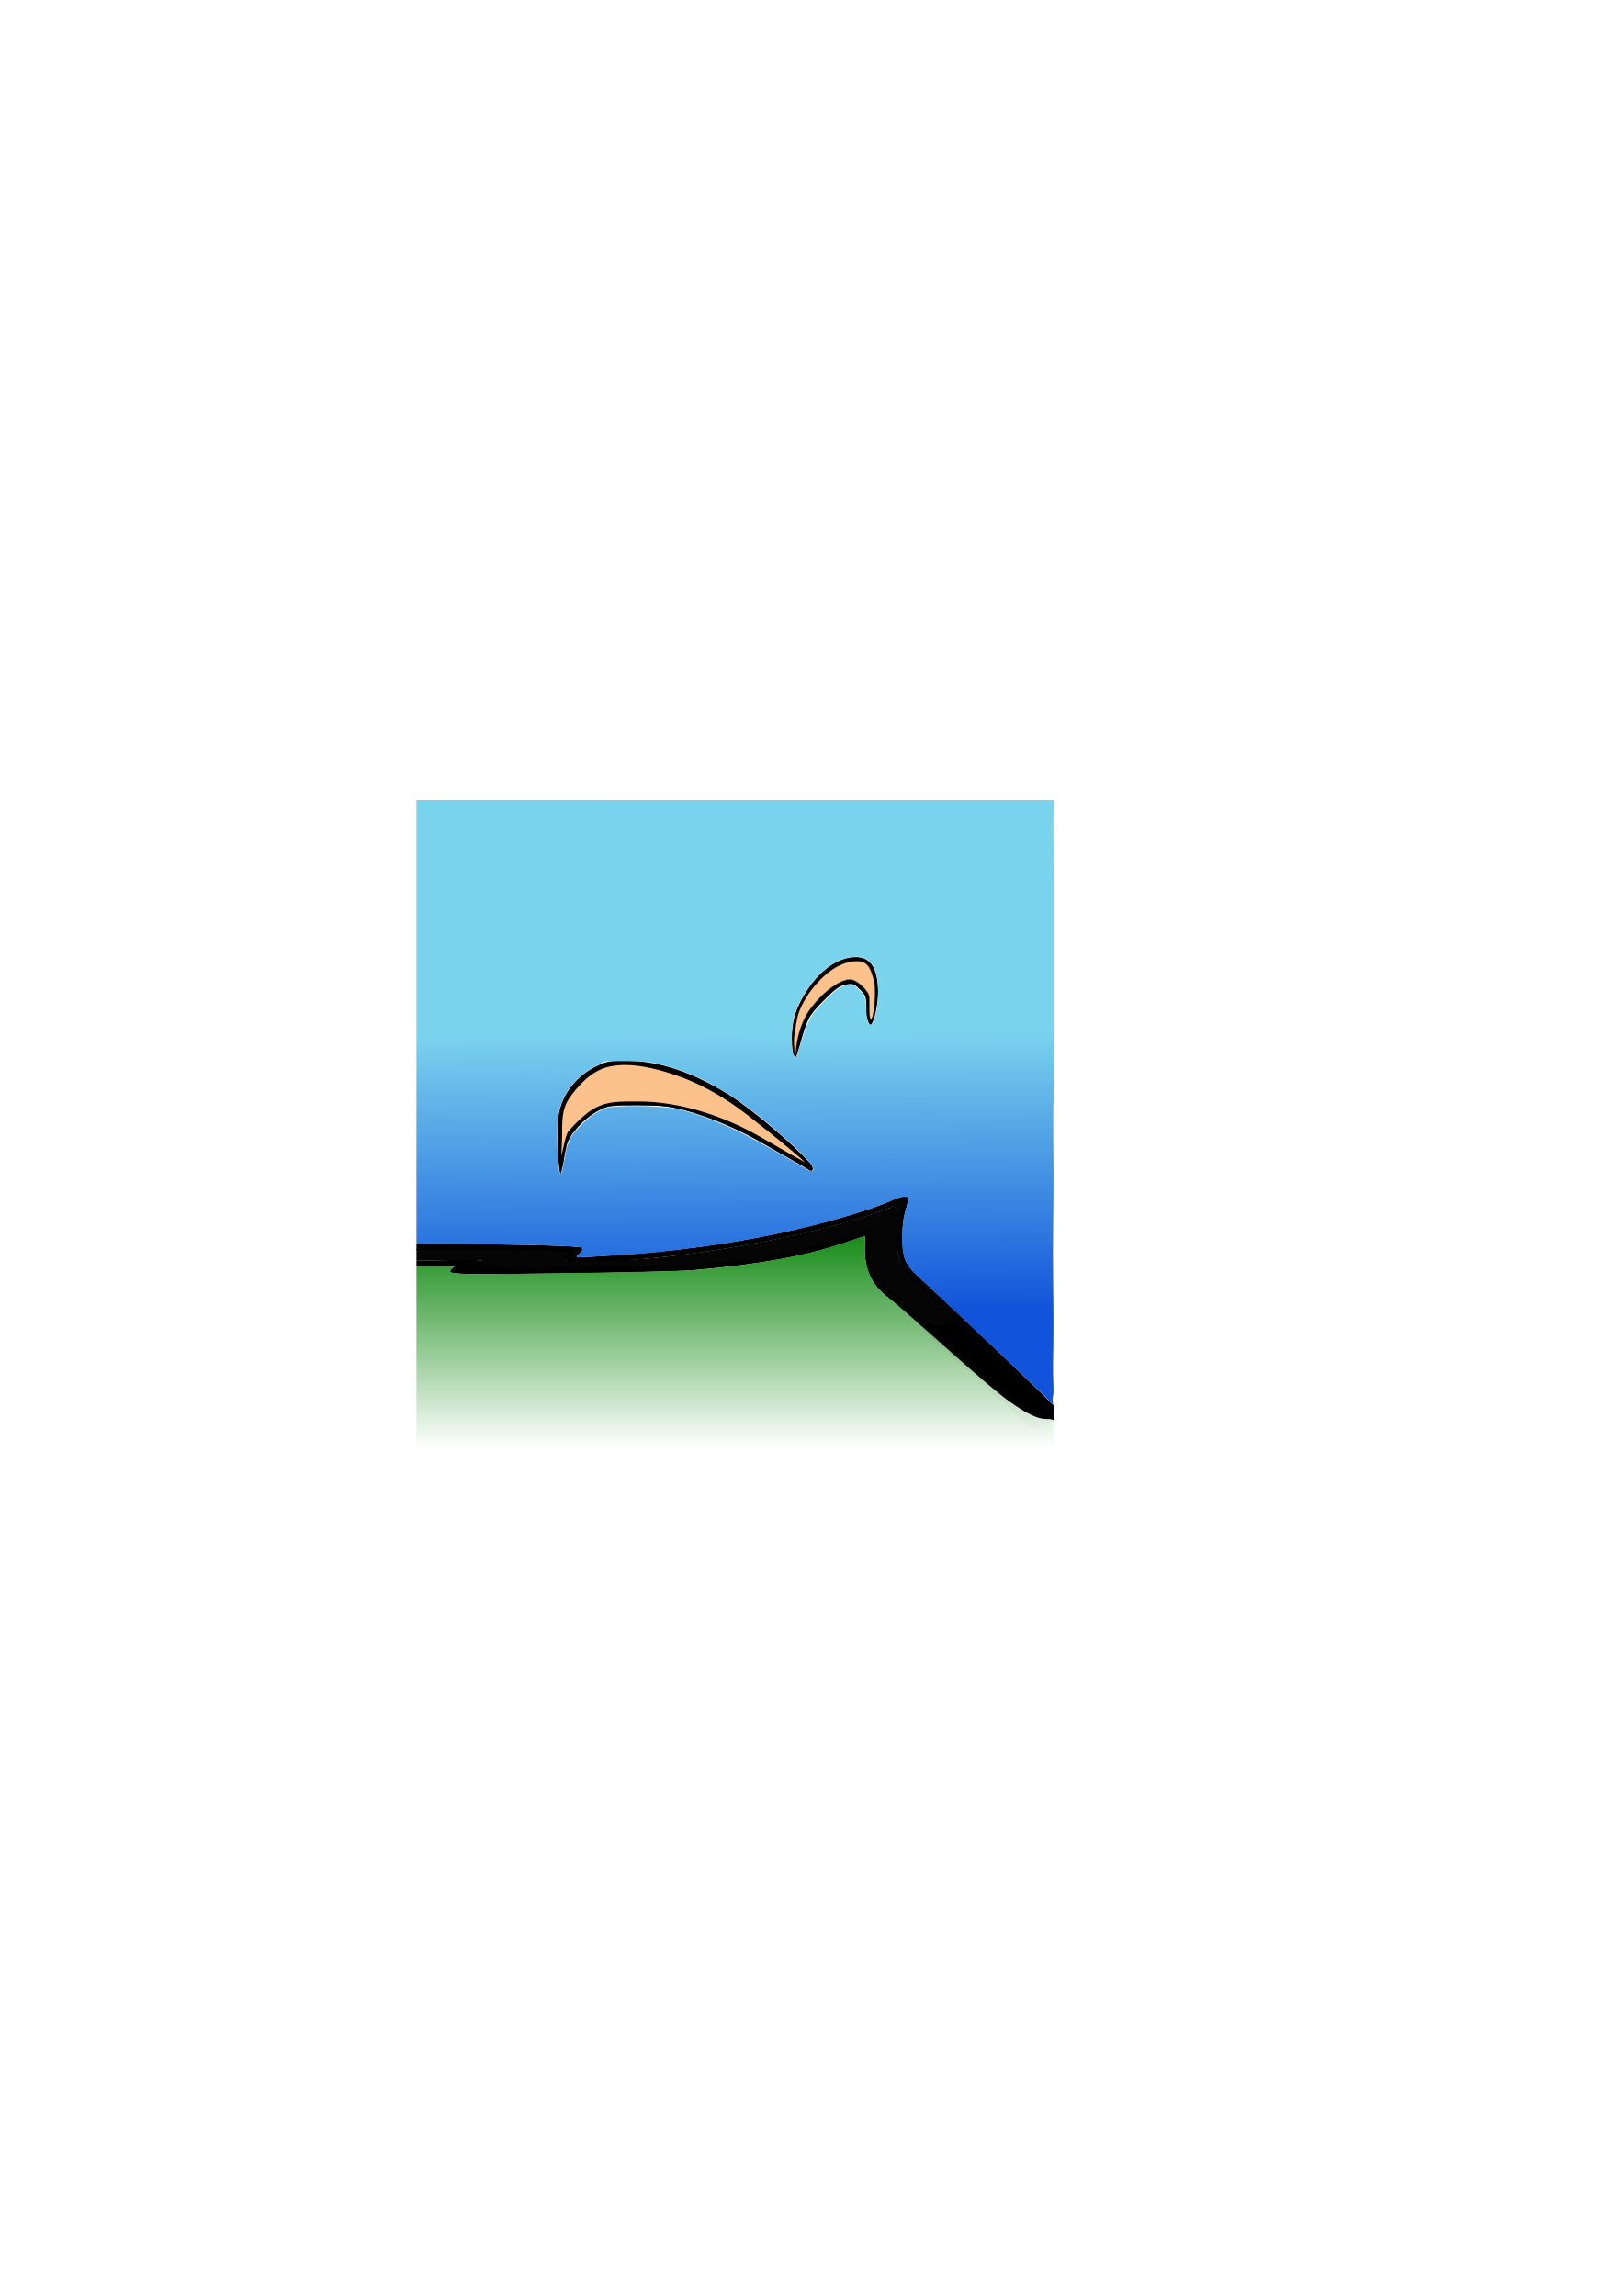
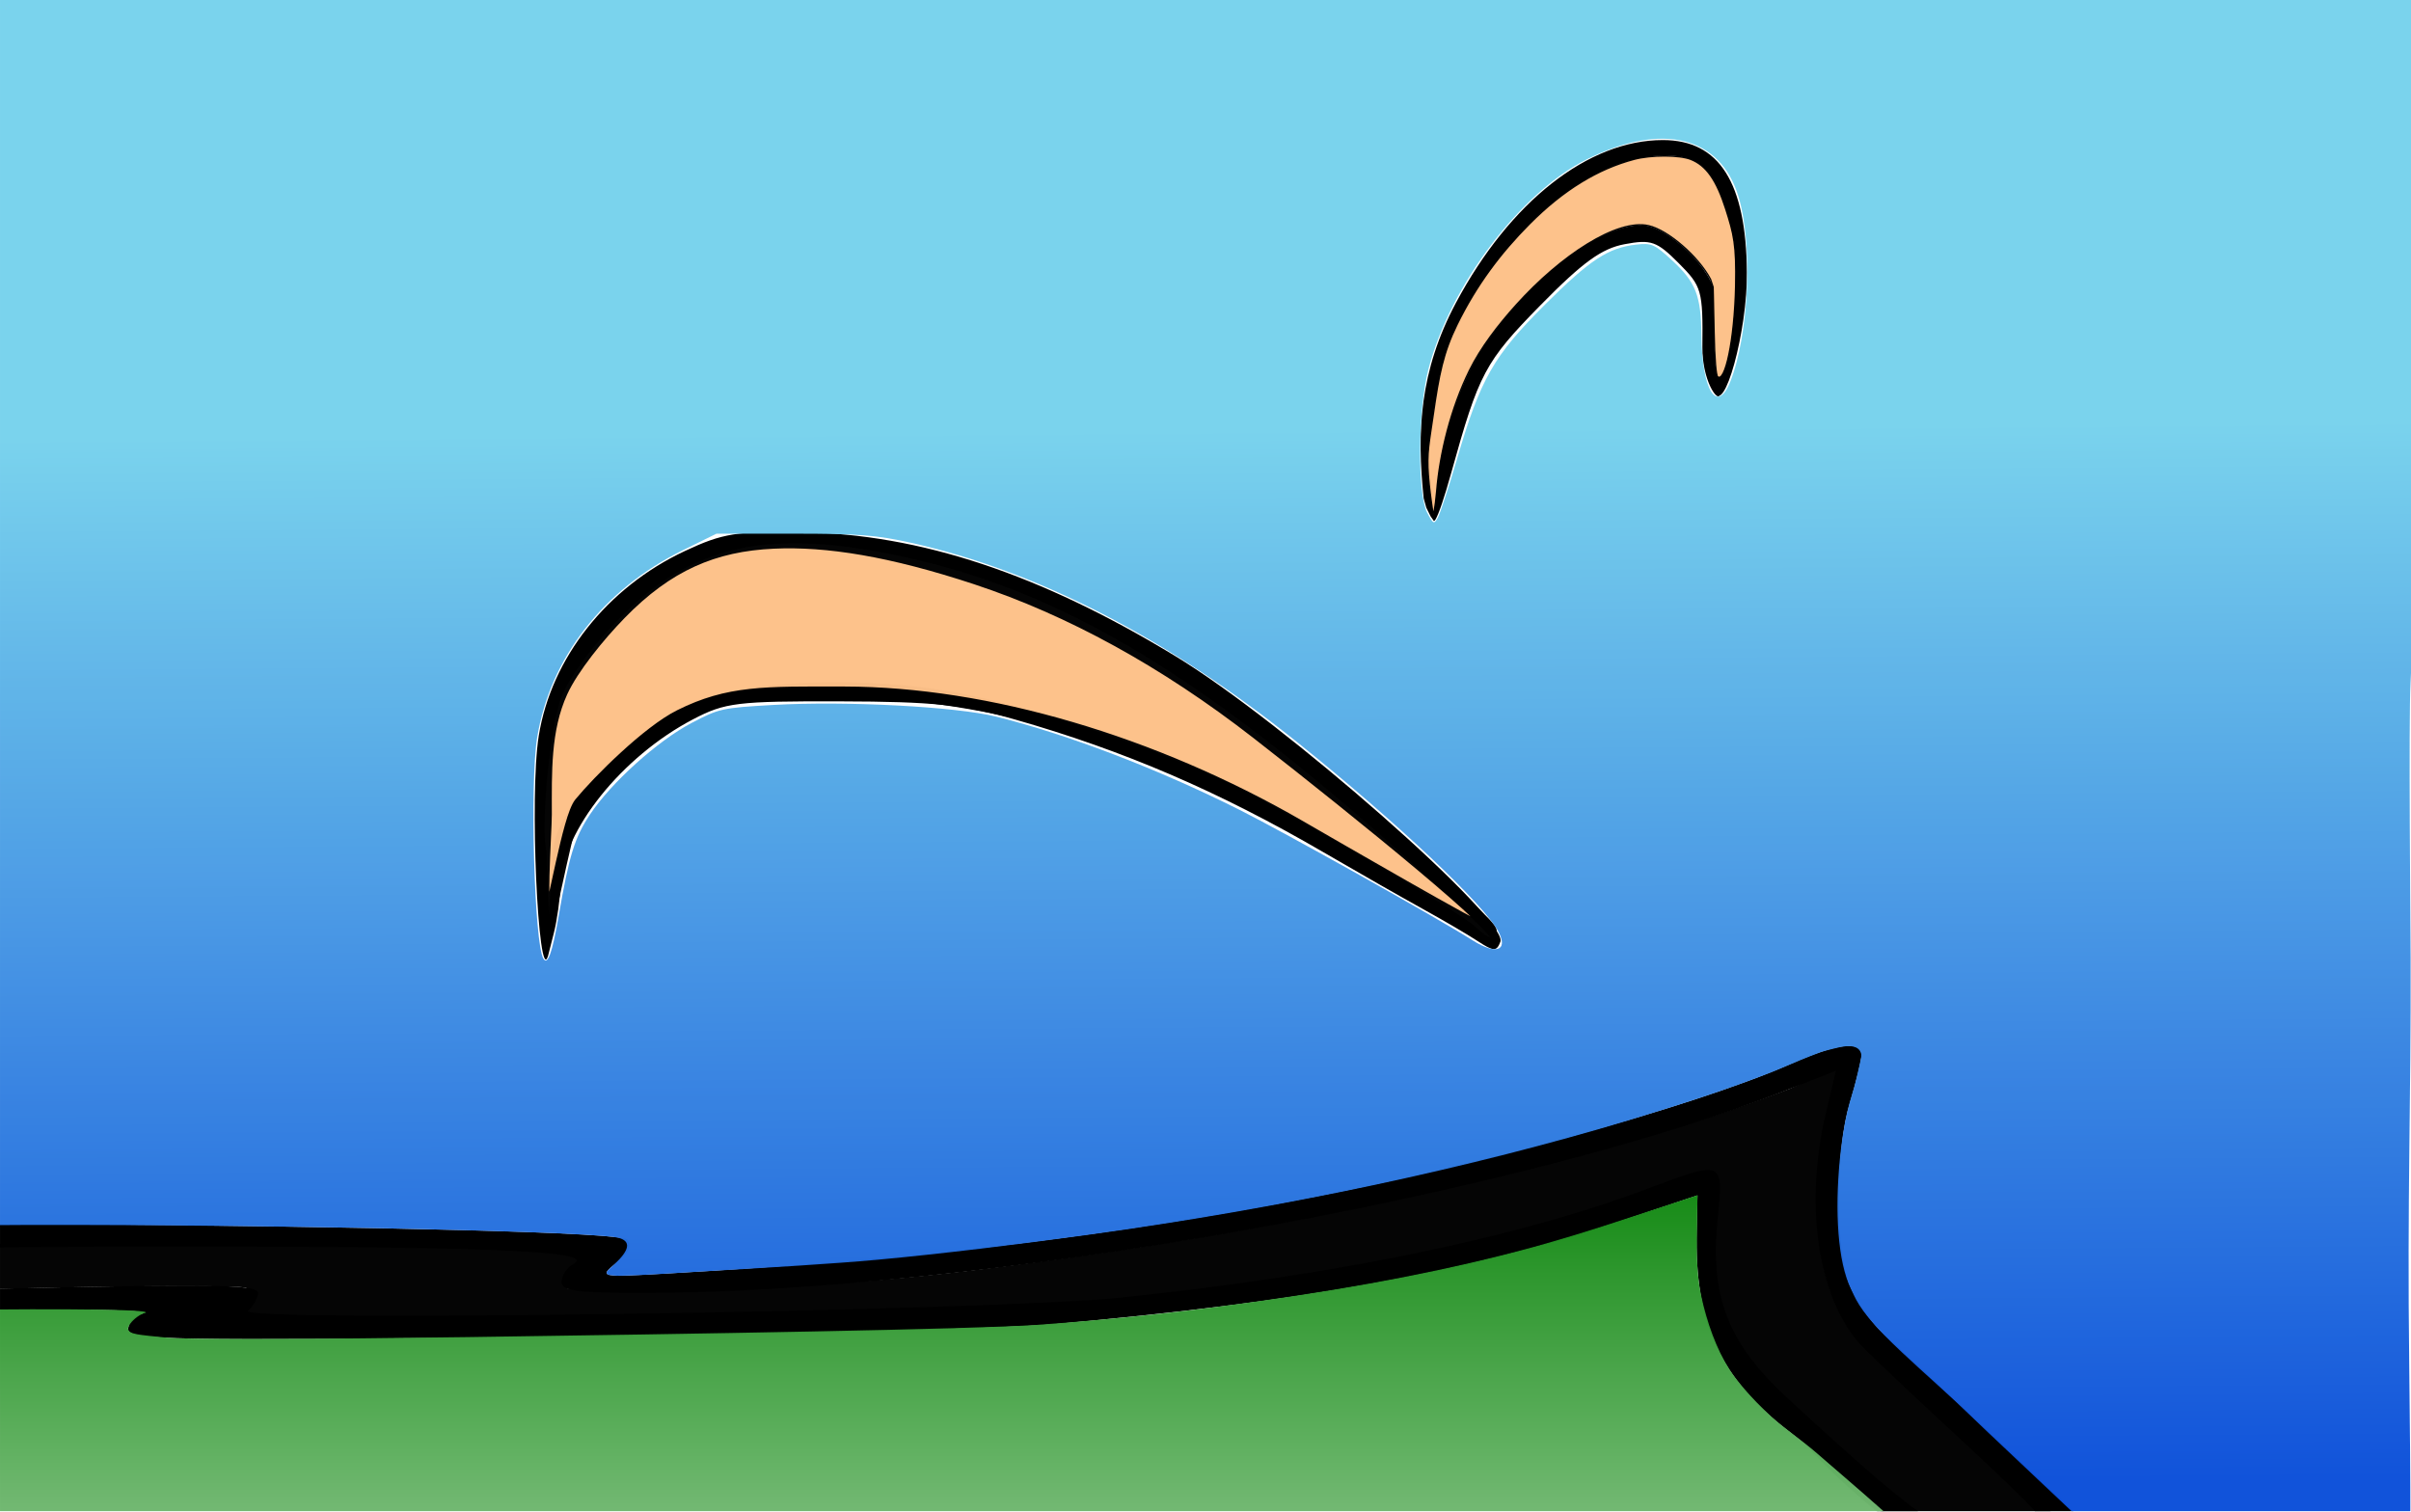
- <svg xmlns="http://www.w3.org/2000/svg" xmlns:ns1="http://www.openswatchbook.org/uri/2009/osb" width="210mm" height="297mm" viewBox="0 0 210 297" version="1.1" id="svg8">
+ <svg xmlns="http://www.w3.org/2000/svg" xmlns:ns1="http://www.openswatchbook.org/uri/2009/osb" width="82.43mm" height="51.672mm" viewBox="0 0 82.43 51.672" version="1.1" id="svg8">
  <defs id="defs2">
-     <linearGradient id="linearGradient1017">
-       <stop id="stop1013" offset="0" style="stop-color:#0c50d9;stop-opacity:1;" />
-       <stop id="stop1015" offset="1" style="stop-color:#77d2ed;stop-opacity:1" />
-     </linearGradient>
-     <linearGradient id="linearGradient903">
-       <stop style="stop-color:#008000;stop-opacity:1;" offset="0" id="stop899" />
-       <stop style="stop-color:#ffffff;stop-opacity:1" offset="1" id="stop901" />
-     </linearGradient>
    <linearGradient id="linearGradient821" ns1:paint="solid">
      <stop style="stop-color:#000000;stop-opacity:1;" offset="0" id="stop819" />
    </linearGradient>
    <clipPath clipPathUnits="userSpaceOnUse" id="clipPath4551">
      <g id="use4553">
        <path id="path819" d="m 49.902,193.267 v -1.72 h 1.005 c 0.553,0 1.138,0.133 1.3,0.294 0.203,0.203 2.469,0.285 7.291,0.265 l 6.997,-0.03 v 1.455 1.455 h -1.005 c -0.966,0 -1.009,-0.038 -1.108,-0.992 l -0.104,-0.992 -0.044,0.992 -0.044,0.992 h -2.368 c -1.973,0 -2.414,-0.077 -2.646,-0.463 -0.264,-0.441 -0.295,-0.441 -0.638,0 -0.306,0.394 -0.82,0.463 -3.44,0.463 h -3.08 v -0.653 c 0,-0.773 -0.664,-0.665 -0.875,0.142 -0.078,0.3 -0.363,0.511 -0.688,0.511 -0.505,0 -0.554,-0.151 -0.554,-1.72 z m 4.152,0.203 c -0.067,-0.257 -0.126,-0.111 -0.132,0.326 -0.005,0.437 0.05,0.647 0.122,0.468 0.072,-0.179 0.077,-0.536 0.01,-0.794 z m 14.104,0.354 c 0,-0.789 -0.127,-1.211 -0.397,-1.315 -0.218,-0.084 -0.397,-0.335 -0.397,-0.557 0,-0.309 0.309,-0.405 1.301,-0.405 0.736,0 1.344,0.131 1.401,0.301 0.055,0.165 0.591,0.301 1.19,0.301 1.038,0 1.099,0.045 1.292,0.956 l 0.203,0.956 0.151,-0.926 0.151,-0.926 2.514,-0.044 c 1.416,-0.025 2.658,0.076 2.844,0.231 0.182,0.151 0.331,0.792 0.331,1.423 v 1.149 l -4.616,0.005 -4.616,0.005 -0.099,-1.252 -0.099,-1.252 -0.048,1.257 c -0.04,1.064 -0.129,1.257 -0.577,1.257 -0.449,0 -0.529,-0.176 -0.529,-1.162 z m -20.979,-2.972 c -0.103,-0.103 -0.188,-1.231 -0.188,-2.506 0,-2.203 -0.03,-2.323 -0.595,-2.403 -0.436,-0.062 -0.595,-0.261 -0.595,-0.746 0,-0.65 0.035,-0.661 2.117,-0.661 2.081,0 2.117,0.011 2.117,0.661 0,0.523 -0.151,0.679 -0.718,0.744 -0.716,0.083 -0.718,0.088 -0.794,2.514 -0.069,2.216 -0.124,2.438 -0.616,2.508 -0.297,0.043 -0.624,-0.007 -0.728,-0.11 z m 0.871,-2.752 v -2.388 l 0.794,-0.159 c 1.378,-0.276 0.862,-0.622 -0.926,-0.622 -1.63,0 -2.401,0.396 -1.124,0.577 0.562,0.08 0.6,0.222 0.671,2.532 0.098,3.164 0.585,3.214 0.585,0.059 z m 2.555,2.433 c -0.646,-0.714 -0.614,-3.772 0.046,-4.37 0.562,-0.509 2.176,-0.583 2.638,-0.12 0.493,0.493 0.416,4.044 -0.098,4.558 -0.569,0.569 -2.045,0.53 -2.586,-0.068 z m 2.314,-0.546 c 0.335,-0.37 0.432,-0.866 0.372,-1.91 -0.07,-1.212 -0.18,-1.465 -0.79,-1.806 -0.648,-0.362 -0.757,-0.354 -1.257,0.099 -0.43,0.389 -0.547,0.815 -0.547,1.989 0,0.821 0.143,1.636 0.318,1.811 0.473,0.473 1.392,0.384 1.905,-0.183 z m -1.517,-0.205 c -0.097,-0.097 -0.176,-0.811 -0.176,-1.587 0,-1.312 0.044,-1.411 0.633,-1.411 0.731,0 0.954,0.432 0.954,1.845 0,0.675 -0.138,1.061 -0.419,1.169 -0.538,0.206 -0.774,0.203 -0.993,-0.016 z m 0.882,-1.411 c 0,-1.047 -0.404,-1.429 -0.698,-0.661 -0.2,0.52 0.106,1.719 0.439,1.719 0.143,0 0.26,-0.476 0.26,-1.058 z m 1.764,2.469 c -0.097,-0.097 -0.176,-1.296 -0.176,-2.663 v -2.487 l 0.728,0.084 c 0.717,0.083 0.727,0.11 0.7,1.87 l -0.028,1.786 h 0.998 c 0.551,0 1.057,0.148 1.131,0.331 0.073,0.182 0.143,-0.454 0.154,-1.414 0.016,-1.336 0.134,-1.848 0.505,-2.183 0.691,-0.625 2.303,-0.572 2.767,0.091 l 0.371,0.529 0.479,-0.529 c 0.318,-0.352 0.815,-0.529 1.481,-0.529 0.702,0 1.113,0.158 1.373,0.529 l 0.371,0.529 0.479,-0.529 c 0.548,-0.606 2.281,-0.732 2.722,-0.199 0.15,0.182 0.326,0.688 0.39,1.124 0.093,0.638 0.124,0.573 0.156,-0.331 l 0.04,-1.124 h 1.423 c 0.833,0 1.539,0.14 1.704,0.339 0.155,0.186 0.326,0.99 0.38,1.786 0.098,1.428 0.1,1.424 0.148,-0.339 l 0.049,-1.786 h 1.423 c 1.719,0 2.147,0.4 2.079,1.946 -0.067,1.541 0.117,1.996 0.74,1.833 0.417,-0.109 0.52,-0.365 0.52,-1.296 0,-0.983 -0.081,-1.16 -0.529,-1.16 -0.391,0 -0.529,-0.176 -0.529,-0.674 0,-0.663 0.029,-0.672 1.783,-0.595 1.479,0.065 1.799,0.161 1.875,0.56 0.058,0.306 -0.1,0.532 -0.436,0.62 -0.96,0.251 -0.962,2.312 -0.003,2.617 0.342,0.109 0.488,0.356 0.434,0.736 -0.071,0.501 -0.274,0.583 -1.625,0.653 -0.849,0.044 -1.691,-0.043 -1.872,-0.192 -0.226,-0.188 -0.419,-0.181 -0.621,0.021 -0.498,0.498 -1.123,0.039 -1.123,-0.827 0,-1.075 -0.474,-1.028 -0.579,0.058 -0.064,0.66 -0.222,0.88 -0.679,0.945 -0.362,0.051 -0.66,-0.082 -0.759,-0.339 -0.147,-0.383 -0.194,-0.38 -0.49,0.024 -0.492,0.673 -1.198,0.268 -1.198,-0.688 0,-1.061 -0.456,-1.025 -0.737,0.058 -0.299,1.152 -1.171,1.193 -1.412,0.066 -0.093,-0.437 -0.184,-0.594 -0.201,-0.35 -0.082,1.169 -1.739,1.665 -2.885,0.862 -0.535,-0.375 -0.605,-0.375 -0.749,0 -0.113,0.294 -0.52,0.413 -1.412,0.413 -1.247,0 -1.854,-0.364 -2.206,-1.323 -0.124,-0.337 -0.149,-0.333 -0.167,0.025 -0.055,1.118 -1.765,1.661 -2.846,0.905 -0.496,-0.348 -0.579,-0.348 -0.712,0 -0.11,0.286 -0.574,0.393 -1.703,0.393 -0.853,0 -1.631,-0.079 -1.728,-0.176 z m 2.999,-0.601 c 0,-0.137 -0.446,-0.286 -0.992,-0.331 l -0.992,-0.082 -0.078,-1.786 c -0.11,-2.506 -0.583,-2.237 -0.583,0.331 v 2.117 h 1.323 c 0.728,0 1.323,-0.112 1.323,-0.249 z m 3.387,-0.069 c 0.435,-0.435 0.408,-3.07 -0.037,-3.514 -0.513,-0.513 -1.35,-0.59 -1.854,-0.171 -0.313,0.26 -0.438,0.791 -0.438,1.865 0,1.661 0.295,2.137 1.323,2.137 0.378,0 0.831,-0.143 1.005,-0.318 z m -1.685,-0.56 c -0.081,-0.212 -0.111,-0.905 -0.065,-1.54 0.074,-1.033 0.152,-1.155 0.744,-1.155 0.625,0 0.661,0.079 0.661,1.455 0,1.309 -0.06,1.464 -0.596,1.54 -0.342,0.049 -0.66,-0.08 -0.744,-0.3 z m 0.944,-1.239 c 0,-0.582 -0.106,-1.058 -0.236,-1.058 -0.32,0 -0.596,1.181 -0.397,1.699 0.295,0.77 0.633,0.428 0.633,-0.64 z m 4.731,0.661 c -0.061,-1.517 -0.257,-1.733 -0.946,-1.045 -0.371,0.371 -0.365,0.444 0.062,0.755 0.645,0.472 0.318,1.28 -0.473,1.168 -0.529,-0.075 -0.606,-0.257 -0.676,-1.606 -0.077,-1.475 -0.059,-1.521 0.595,-1.521 0.371,0 0.675,0.119 0.675,0.265 0,0.146 0.189,0.265 0.419,0.265 0.597,0 0.322,-0.593 -0.488,-1.05 -0.623,-0.351 -0.74,-0.341 -1.236,0.107 -0.43,0.389 -0.547,0.815 -0.547,1.989 0,1.762 0.285,2.129 1.654,2.129 h 1.019 z m 3.313,0.955 c 0.335,-0.37 0.432,-0.866 0.372,-1.91 -0.07,-1.219 -0.179,-1.464 -0.803,-1.813 -0.671,-0.375 -0.761,-0.365 -1.272,0.146 -0.635,0.635 -0.796,3.029 -0.248,3.689 0.448,0.54 1.411,0.485 1.951,-0.112 z m -1.517,-0.205 c -0.097,-0.097 -0.176,-0.811 -0.176,-1.587 0,-1.312 0.044,-1.411 0.633,-1.411 0.709,0 0.954,0.434 0.954,1.689 0,1.143 -0.819,1.903 -1.411,1.31 z m 0.882,-1.433 c 0,-0.746 -0.102,-1.047 -0.331,-0.971 -0.625,0.206 -0.573,2.052 0.058,2.052 0.15,0 0.273,-0.486 0.273,-1.08 z m 2.646,1.195 c 0,-0.873 0.054,-0.937 0.728,-0.86 0.606,0.07 0.741,0.227 0.811,0.944 0.163,1.692 0.566,0.823 0.479,-1.034 -0.098,-2.087 -0.515,-2.694 -1.752,-2.549 -0.639,0.075 -0.664,0.152 -0.739,2.26 -0.049,1.385 0.024,2.183 0.198,2.183 0.151,0 0.275,-0.425 0.275,-0.944 z m 0,-2.099 c 0,-0.521 0.134,-0.661 0.633,-0.661 0.716,0 1.063,0.579 0.616,1.026 -0.552,0.552 -1.249,0.348 -1.249,-0.365 z m 3.704,2.099 c 0,-0.873 0.054,-0.937 0.728,-0.86 0.606,0.07 0.741,0.227 0.811,0.944 0.046,0.473 0.187,0.86 0.314,0.86 0.32,0 0.193,-3.618 -0.139,-3.949 -0.148,-0.148 -0.684,-0.303 -1.19,-0.343 l -0.92,-0.073 -0.077,2.183 c -0.049,1.385 0.024,2.183 0.198,2.183 0.151,0 0.275,-0.425 0.275,-0.944 z m 0.176,-1.614 c -0.097,-0.097 -0.176,-0.395 -0.176,-0.661 0,-0.536 1.158,-0.702 1.462,-0.209 0.352,0.57 -0.804,1.352 -1.286,0.87 z m 5.644,2.293 c 0,-0.146 -0.238,-0.265 -0.529,-0.265 -0.469,0 -0.529,-0.176 -0.529,-1.557 0,-1.386 0.065,-1.576 0.595,-1.733 l 0.595,-0.177 -0.645,-0.261 c -0.707,-0.286 -2.133,-0.079 -2.133,0.309 0,0.134 0.238,0.244 0.529,0.244 0.466,0 0.529,0.176 0.529,1.48 0,1.257 -0.08,1.501 -0.529,1.618 -0.989,0.259 -0.534,0.606 0.794,0.606 0.728,0 1.323,-0.119 1.323,-0.265 z m -16.195,-1.164 c -0.188,-0.204 -0.383,-0.331 -0.434,-0.282 -0.157,0.149 0.241,0.652 0.516,0.652 0.143,0 0.106,-0.167 -0.082,-0.37 z m -1.874,-1.548 c -0.063,-0.327 -0.115,-0.059 -0.115,0.595 0,0.655 0.052,0.923 0.115,0.595 0.063,-0.327 0.063,-0.863 0,-1.191 z m 7.397,0.794 c -0.073,-0.182 -0.133,-0.033 -0.133,0.331 0,0.364 0.06,0.513 0.133,0.331 0.073,-0.182 0.073,-0.48 0,-0.661 z m -3.692,-0.791 c -0.063,-0.329 -0.117,-0.122 -0.12,0.46 -0.003,0.582 0.049,0.851 0.115,0.598 0.066,-0.253 0.069,-0.729 0.005,-1.058 z m -1.962,0.327 c 0.076,-0.291 0.03,-0.463 -0.101,-0.381 -0.132,0.082 -0.24,0.32 -0.24,0.53 0,0.548 0.18,0.47 0.341,-0.148 z m 86.574,1.925 c -0.291,-0.072 -1.19,-0.743 -1.998,-1.491 -0.808,-0.748 -2.095,-1.836 -2.859,-2.419 -2.433,-1.853 -3.37,-3.851 -3.297,-7.026 l 0.028,-1.205 -2.949,0.984 c -4.908,1.638 -10.662,2.67 -19.088,3.421 -1.746,0.156 -9.575,0.351 -17.396,0.435 -12.756,0.136 -14.221,0.109 -14.221,-0.26 0,-0.226 0.208,-0.466 0.463,-0.533 0.864,-0.226 -7.712,-0.175 -13.65,0.082 -7.01,0.303 -10.397,0.617 -15.917,1.477 -3.123,0.486 -5.158,0.639 -8.533,0.64 l -4.432,6.8e-4 v -0.616 c 0,-0.521 0.201,-0.662 1.307,-0.918 3.46,-0.799 15.494,-2.227 27.4,-3.252 6.021,-0.518 7.671,-0.554 18.382,-0.399 7.612,0.11 11.863,0.268 12.039,0.447 0.186,0.19 0.076,0.436 -0.353,0.786 -0.623,0.509 -0.622,0.509 1.852,0.367 8.223,-0.473 14.021,-1.14 20.864,-2.4 6.389,-1.176 14.044,-3.269 17.429,-4.765 1.575,-0.696 2.416,-0.8 2.412,-0.298 -0.002,0.182 -0.18,0.915 -0.397,1.63 -0.471,1.552 -0.514,4.589 -0.086,6.018 0.169,0.566 0.727,1.413 1.239,1.883 3.59,3.297 6.132,5.923 6.068,6.27 -0.171,0.923 -2.59,1.563 -4.307,1.14 z m 3.492,-1.227 c 0.043,-0.044 -1.072,-1.141 -2.478,-2.439 -1.407,-1.298 -2.951,-2.752 -3.432,-3.231 -1.552,-1.547 -2.087,-4.783 -1.324,-8.022 l 0.349,-1.485 -1.61,0.636 c -9.294,3.673 -27.829,6.963 -39.22,6.963 -2.217,0 -2.74,-0.073 -2.74,-0.384 0,-0.211 0.191,-0.49 0.423,-0.621 0.759,-0.425 -2.821,-0.579 -13.455,-0.581 -8.122,-0.002 -11.532,0.11 -16.404,0.535 -11.322,0.989 -24.869,2.615 -25.29,3.036 -0.318,0.318 7.68,0.098 9.746,-0.268 6.296,-1.117 12.893,-1.588 26.273,-1.876 7.122,-0.154 8.401,-0.125 8.334,0.187 -0.043,0.203 -0.198,0.464 -0.343,0.581 -0.508,0.407 25.329,0.018 29.829,-0.449 7.346,-0.762 13.564,-2.046 18.001,-3.718 2.62,-0.987 2.62,-0.987 2.415,1.016 -0.274,2.677 0.349,4.267 2.42,6.17 5.137,4.722 5.768,5.091 7.515,4.393 0.502,-0.201 0.948,-0.4 0.992,-0.444 z M 77.508,174.292 c -0.14,-0.187 -0.594,-1.173 -1.008,-2.192 -4.151,-10.208 -6.848,-14.959 -10.778,-18.99 -2.23,-2.287 -4.23,-3.642 -6.514,-4.411 -1.831,-0.617 -2.407,-0.657 -3.822,-0.264 -2.183,0.606 -3.823,2.81 -4.839,6.502 -0.346,1.257 -0.699,2.356 -0.784,2.441 -0.37,0.37 -1.63,-0.735 -2.202,-1.93 -0.815,-1.704 -1.098,-4.871 -0.803,-8.99 0.393,-5.489 1.474,-8.713 3.755,-11.197 2.775,-3.023 6.808,-3.263 11.542,-0.689 7.307,3.975 13.374,13.007 16.214,24.139 0.812,3.185 0.851,3.561 0.846,8.362 -0.004,3.701 -0.107,5.336 -0.393,6.198 -0.414,1.247 -0.8,1.572 -1.214,1.021 z m 0.997,-2.39 c 1.097,-6.186 -0.37,-14.425 -3.896,-21.875 -5.275,-11.145 -14.371,-18.3 -20.81,-16.371 -1.355,0.406 -3.587,2.442 -4.484,4.092 -1.998,3.671 -2.886,11.913 -1.764,16.371 0.166,0.658 0.663,1.579 1.106,2.048 l 0.805,0.852 0.444,-1.738 c 0.964,-3.776 2.771,-6.513 4.729,-7.159 3.376,-1.114 7.527,0.567 11.545,4.678 3.461,3.54 6.58,8.878 9.925,16.985 0.916,2.219 1.754,4.035 1.863,4.035 0.109,0 0.351,-0.863 0.538,-1.918 z m 23.525,-3.241 c -0.057,-0.786 -0.06,-0.787 -0.27,-0.132 -0.323,1.009 -0.31,-4.585 0.015,-6.615 0.427,-2.661 2.333,-5.073 4.994,-6.32 1.295,-0.607 1.776,-0.685 3.986,-0.646 4.075,0.071 8.149,1.423 12.799,4.248 3.696,2.245 11.386,9.008 11.098,9.76 -0.128,0.335 -0.23,0.332 -0.769,-0.021 -0.341,-0.224 -1.19,-0.721 -1.886,-1.105 -0.696,-0.384 -2.218,-1.253 -3.382,-1.93 -3.596,-2.093 -6.836,-3.486 -10.589,-4.555 -1.746,-0.497 -2.774,-0.603 -5.947,-0.611 -3.526,-0.009 -3.933,0.041 -5.027,0.613 -2.432,1.272 -4.463,3.806 -4.529,5.65 -0.017,0.479 -0.122,1.228 -0.233,1.664 l -0.202,0.794 z m 30.436,-1.647 c -7.832,-7.148 -12.849,-10.18 -18.757,-11.335 -3.647,-0.713 -6.002,-0.354 -8.063,1.228 -1.377,1.057 -2.886,2.907 -3.166,3.882 -0.374,1.301 -0.64,4.415 -0.436,5.093 l 0.2,0.661 0.023,-0.688 c 0.046,-1.403 2.588,-4.111 4.772,-5.085 1.743,-0.777 6.024,-0.922 9.153,-0.31 2.693,0.527 7.162,2.047 9.516,3.237 2.228,1.127 7.593,4.268 8.058,4.719 0.213,0.206 0.447,0.375 0.519,0.375 0.072,0 -0.746,-0.801 -1.818,-1.779 z m -0.603,-14.096 c -0.241,-2.269 0.023,-3.477 1.272,-5.814 1.847,-3.458 4.524,-5.563 7.073,-5.563 1.927,0 2.845,1.444 2.874,4.523 0.019,2.014 -0.788,4.971 -1.111,4.07 -0.186,-0.52 -0.188,-0.52 -0.309,0.006 -0.067,0.291 -0.113,-0.39 -0.102,-1.514 0.019,-1.95 -0.018,-2.081 -0.814,-2.879 -0.746,-0.748 -0.939,-0.815 -1.846,-0.645 -0.784,0.147 -1.432,0.617 -2.874,2.085 -1.897,1.932 -2.108,2.328 -3.052,5.731 -0.464,1.673 -0.477,1.69 -0.5,0.637 -0.027,-1.27 0.768,-3.738 1.595,-4.946 1.628,-2.381 3.939,-4.157 5.41,-4.157 0.885,0 2.496,1.559 2.502,2.421 0.002,0.342 0.111,0.791 0.242,0.997 0.408,0.644 0.646,-1.956 0.304,-3.314 -0.496,-1.971 -0.962,-2.486 -2.248,-2.486 -2.714,0 -5.871,2.816 -7.416,6.615 -0.268,0.659 -0.558,2.254 -0.65,3.572 l -0.166,2.381 z" style="fill:#000000;stroke-width:0.265" />
      </g>
    </clipPath>
    <linearGradient ns1:paint="solid" id="linearGradient823" x1="38.228" y1="163.07" x2="146.385" y2="163.07" gradientUnits="userSpaceOnUse">
-       <stop style="stop-color:#000000;stop-opacity:1;" offset="0" id="stop819" />
+       <stop style="stop-color:#000000;stop-opacity:1;" offset="0" id="stop13" />
    </linearGradient>
    <linearGradient id="linearGradient905" x1="400.235" y1="669.641" x2="400.235" y2="781.522" gradientUnits="userSpaceOnUse">
-       <stop style="stop-color:#008000;stop-opacity:1;" offset="0" id="stop899" />
-       <stop style="stop-color:#ffffff;stop-opacity:1" offset="1" id="stop901" />
+       <stop style="stop-color:#008000;stop-opacity:1;" offset="0" id="stop16" />
+       <stop style="stop-color:#ffffff;stop-opacity:1" offset="1" id="stop18" />
    </linearGradient>
    <linearGradient id="linearGradient975" gradientUnits="userSpaceOnUse" x1="363.577" y1="716.109" x2="362.557" y2="579.448">
-       <stop id="stop1013" offset="0" style="stop-color:#0c50d9;stop-opacity:1;" />
-       <stop id="stop1015" offset="1" style="stop-color:#77d2ed;stop-opacity:1" />
+       <stop id="stop21" offset="0" style="stop-color:#0c50d9;stop-opacity:1;" />
+       <stop id="stop23" offset="1" style="stop-color:#77d2ed;stop-opacity:1" />
    </linearGradient>
    <clipPath clipPathUnits="userSpaceOnUse" id="clipPath852">
      <rect style="color:#000000;clip-rule:nonzero;display:inline;overflow:visible;visibility:visible;opacity:0.98;isolation:auto;mix-blend-mode:normal;color-interpolation:sRGB;color-interpolation-filters:linearRGB;solid-color:#000000;solid-opacity:1;fill:none;fill-opacity:1;fill-rule:nonzero;stroke:#000000;stroke-width:0.317;stroke-linecap:butt;stroke-linejoin:miter;stroke-miterlimit:4;stroke-dasharray:none;stroke-dashoffset:0;stroke-opacity:1;color-rendering:auto;image-rendering:auto;shape-rendering:auto;text-rendering:auto;enable-background:accumulate" id="rect854" width="82.479" height="84.954" x="75.936" y="122.91" />
    </clipPath>
+     <clipPath clipPathUnits="userSpaceOnUse" id="clipPath853">
+       <rect style="fill:#b3b3b3;stroke:#000000;stroke-width:0.078;stroke-opacity:1" id="rect855" width="82.43" height="51.672" x="75.916" y="138.47" />
+     </clipPath>
  </defs>
-   <g id="layer1">
-     <g id="g850" clip-path="url(#clipPath852)" transform="translate(-22.07646,-19.45722)">
+   <g id="layer1" transform="translate(-53.83918,-119.013)">
+     <g id="g850" clip-path="url(#clipPath853)" transform="translate(-22.07646,-19.45722)">
      <g id="g826">
        <path id="path4544" d="m 142.217,192.234 c -0.291,-0.072 -1.331,-1.491 -2.139,-2.239 -0.808,-0.748 -2.162,-1.938 -2.926,-2.52 -2.433,-1.853 -3.303,-3.749 -3.229,-6.925 l 0.028,-1.205 -2.949,0.984 c -4.908,1.638 -10.662,2.67 -19.088,3.421 -1.746,0.156 -9.575,0.351 -17.396,0.435 -12.756,0.136 -14.221,0.109 -14.221,-0.26 0,-0.226 0.208,-0.466 0.463,-0.533 0.864,-0.226 -7.712,-0.175 -13.65,0.082 -7.01,0.303 -10.397,0.617 -15.917,1.477 -3.123,0.486 -5.158,0.639 -8.533,0.64 l -4.432,6.8e-4 v -0.616 c 0,-0.521 0.201,-0.662 1.307,-0.918 3.46,-0.799 15.494,-2.227 27.4,-3.252 6.021,-0.518 7.671,-0.554 18.382,-0.399 2.466,0.036 4.579,0.076 6.316,0.121 3.623,0.094 5.604,0.205 5.723,0.326 0.186,0.19 0.076,0.436 -0.353,0.786 -0.623,0.509 -0.622,0.509 1.852,0.367 8.223,-0.473 14.021,-1.14 20.864,-2.4 6.389,-1.176 14.044,-3.269 17.429,-4.765 1.575,-0.696 2.416,-0.8 2.412,-0.298 -0.002,0.182 -0.18,0.915 -0.397,1.63 -0.471,1.552 -0.514,4.589 -0.086,6.018 0.169,0.566 0.727,1.413 1.239,1.883 3.59,3.297 18.76,17.616 18.696,17.963 -0.171,0.923 1.198,1.656 -0.518,1.233 l -2.972,0.982 z m 3.351,-1.976 c 0.043,-0.044 -1.072,-1.141 -2.478,-2.439 -1.407,-1.298 -2.951,-2.752 -3.432,-3.231 -1.552,-1.547 -2.087,-4.783 -1.324,-8.022 l 0.349,-1.485 -1.61,0.636 c -9.294,3.673 -27.829,6.963 -39.22,6.963 -2.217,0 -2.74,-0.073 -2.74,-0.384 0,-0.211 0.191,-0.49 0.423,-0.621 0.759,-0.425 -2.821,-0.579 -13.455,-0.581 -8.122,-0.002 -11.532,0.11 -16.404,0.535 -11.322,0.989 -24.869,2.615 -25.29,3.036 -0.318,0.318 7.68,0.098 9.746,-0.268 6.296,-1.117 12.893,-1.588 26.273,-1.876 7.122,-0.154 8.401,-0.125 8.334,0.187 -0.043,0.203 -0.198,0.464 -0.343,0.581 -0.508,0.407 25.329,0.018 29.829,-0.449 7.346,-0.762 13.564,-2.046 18.001,-3.718 2.62,-0.987 2.62,-0.987 2.415,1.016 -0.274,2.677 0.349,4.267 2.42,6.17 5.137,4.722 5.768,5.091 7.515,4.393 0.502,-0.201 0.948,-0.4 0.992,-0.444 z M 70.067,176.01 c -0.14,-0.187 -0.594,-1.173 -1.008,-2.192 -4.151,-10.208 -6.848,-14.959 -10.778,-18.99 -2.23,-2.287 -4.23,-3.642 -6.514,-4.411 -1.831,-0.617 -2.407,-0.657 -3.822,-0.264 -2.183,0.606 -3.823,2.81 -4.839,6.502 -0.346,1.257 -0.699,2.356 -0.784,2.441 -0.37,0.37 -1.63,-0.735 -2.202,-1.93 -0.815,-1.704 -1.098,-4.871 -0.803,-8.99 0.393,-5.489 1.474,-8.713 3.755,-11.197 2.775,-3.023 6.808,-3.263 11.542,-0.689 6.689,3.639 12.339,11.515 15.425,21.36 0.285,0.91 0.549,1.837 0.789,2.779 0.435,1.706 0.56,2.606 0.714,3.812 0.134,1.045 0.325,2.321 0.323,4.55 -0.004,3.701 -0.298,5.336 -0.584,6.198 -0.414,1.247 -0.8,1.572 -1.214,1.021 z m 0.997,-2.39 c 1.097,-6.186 -0.37,-14.425 -3.896,-21.875 -5.275,-11.145 -14.371,-18.3 -20.81,-16.371 -1.355,0.406 -3.587,2.442 -4.484,4.092 -1.998,3.671 -2.886,11.913 -1.764,16.371 0.166,0.658 0.663,1.579 1.106,2.048 l 0.805,0.852 0.444,-1.738 c 0.964,-3.776 2.771,-6.513 4.729,-7.159 3.376,-1.114 7.527,0.567 11.545,4.678 3.461,3.54 6.58,8.878 9.925,16.985 0.916,2.219 1.754,4.035 1.863,4.035 0.109,0 0.351,-0.863 0.538,-1.918 z m 23.525,-3.241 c -0.057,-0.786 0.267,0.139 0.058,0.794 -0.323,1.009 -0.637,-5.511 -0.312,-7.541 0.427,-2.661 2.333,-5.073 4.994,-6.32 1.295,-0.607 1.776,-0.685 3.986,-0.646 4.075,0.071 8.149,1.423 12.799,4.248 3.696,2.245 11.386,9.008 11.098,9.76 -0.128,0.335 -0.23,0.332 -0.769,-0.021 -0.341,-0.224 -1.19,-0.721 -1.886,-1.105 -0.696,-0.384 -2.218,-1.253 -3.382,-1.93 -3.596,-2.093 -6.836,-3.486 -10.589,-4.555 -1.746,-0.497 -2.774,-0.603 -5.947,-0.611 -3.526,-0.009 -3.933,0.041 -5.027,0.613 -2.432,1.272 -4.463,3.806 -4.529,5.65 -0.017,0.479 -0.122,1.228 -0.233,1.664 l -0.202,0.794 z m 30.436,-1.647 c -7.832,-7.148 -12.849,-10.18 -18.757,-11.335 -3.647,-0.713 -6.002,-0.354 -8.063,1.228 -1.377,1.057 -2.886,2.907 -3.166,3.882 -0.374,1.301 -0.64,4.415 -0.436,5.093 l 0.081,2.152 0.142,-2.179 c 0.046,-1.403 2.588,-4.111 4.772,-5.085 1.743,-0.777 6.024,-0.922 9.153,-0.31 2.693,0.527 7.162,2.047 9.516,3.237 2.228,1.127 7.593,4.268 8.058,4.719 0.213,0.206 0.447,0.375 0.519,0.375 0.072,0 -0.746,-0.801 -1.818,-1.779 z m -0.434,-13.219 c -0.241,-2.269 -0.145,-4.354 1.103,-6.691 1.847,-3.458 4.524,-5.563 7.073,-5.563 1.927,0 2.845,1.444 2.874,4.523 0.019,2.014 -0.794,4.959 -1.117,4.058 -0.186,-0.52 0.312,-0.404 0.191,0.122 -0.067,0.291 -0.607,-0.494 -0.596,-1.618 0.019,-1.95 -0.018,-2.081 -0.814,-2.879 -0.746,-0.748 -0.939,-0.815 -1.846,-0.645 -0.784,0.147 -1.432,0.617 -2.874,2.085 -1.897,1.932 -2.108,2.328 -3.052,5.731 -0.464,1.673 -0.811,2.382 -0.5,0.637 -0.027,-1.27 0.768,-3.738 1.595,-4.946 1.628,-2.381 3.939,-4.157 5.41,-4.157 0.885,0 2.496,1.559 2.502,2.421 0.002,0.342 -0.056,2.389 0.075,2.595 0.408,0.644 0.813,-3.554 0.471,-4.912 -0.496,-1.971 -0.962,-2.486 -2.248,-2.486 -2.714,0 -5.871,2.816 -7.416,6.615 -0.268,0.659 -0.558,2.254 -0.65,3.572 l 0.168,2.311 -0.112,-0.158 -0.148,-0.298 z" style="fill:url(#linearGradient823);fill-opacity:1;stroke-width:0.265" />
      </g>
      <path transform="scale(0.2645833)" id="path866" d="m 264.901,660.219 c -0.502,-1.052 -3.311,-6.723 -6.242,-13.594 -13.095,-30.695 -23.16,-48.704 -35.976,-62.093 -16.152,-16.876 -34.2,-23.676 -46.414,-17.487 -6.638,3.364 -12.931,14.017 -16.389,27.745 l -1.205,4.783 -2.434,-2.143 c -4.894,-5.511 -6.487,-12.09 -6.48,-26.769 0.008,-17.298 3.062,-33.709 8.257,-43.595 2.217,-4.219 10.493,-12.546 14.38,-14.47 8.659,-4.285 21.05,-2.585 33.419,4.472 20.123,11.482 38.535,34.372 50.249,61.09 6.574,14.995 11.001,31.281 12.92,47.615 0.876,7.458 1.245,19.464 0.481,25.603 -0.658,5.288 -2.412,12.106 -2.919,12.106 -0.206,0 -1.146,-2.213 -1.648,-3.264 z" style="color:#000000;clip-rule:nonzero;display:inline;overflow:visible;visibility:visible;opacity:0.98;isolation:auto;mix-blend-mode:normal;color-interpolation:sRGB;color-interpolation-filters:linearRGB;solid-color:#000000;solid-opacity:1;fill:#fdc189;fill-opacity:1;fill-rule:nonzero;stroke:#000000;stroke-width:0.51;stroke-linecap:butt;stroke-linejoin:miter;stroke-miterlimit:4;stroke-dasharray:none;stroke-dashoffset:0;stroke-opacity:1;color-rendering:auto;image-rendering:auto;shape-rendering:auto;text-rendering:auto;enable-background:accumulate" />
      <path transform="scale(0.2645833)" id="path868" d="m 454.866,630.049 c -18.893,-10.897 -40.317,-17.215 -58.761,-17.252 -10.413,-0.021 -15.038,-0.163 -21.366,2.99 -4.123,2.055 -10.525,8.441 -12.903,11.326 -1.55,1.88 -3.445,14.078 -4.083,14.669 -1.123,1.039 -0.241,-10.809 -0.241,-13.176 0,-5.409 -0.176,-10.934 2.051,-15.819 1.39,-3.049 4.808,-7.251 7.558,-10.073 6.132,-6.294 12.076,-8.819 19.764,-9.173 6.878,-0.317 15.153,0.997 26.21,4.655 12.044,3.985 24.291,10.663 36.215,19.944 13.512,10.517 32.963,26.385 30.003,25.629 -1.352,-0.345 -19.59,-10.917 -24.447,-13.718 z" style="color:#000000;clip-rule:nonzero;display:inline;overflow:visible;visibility:visible;opacity:0.98;isolation:auto;mix-blend-mode:normal;color-interpolation:sRGB;color-interpolation-filters:linearRGB;solid-color:#000000;solid-opacity:1;fill:#fdc189;fill-opacity:1;fill-rule:nonzero;stroke:#000000;stroke-width:1.442;stroke-linecap:butt;stroke-linejoin:miter;stroke-miterlimit:4;stroke-dasharray:none;stroke-dashoffset:0;stroke-opacity:1;color-rendering:auto;image-rendering:auto;shape-rendering:auto;text-rendering:auto;enable-background:accumulate" />
      <path transform="scale(0.2645833)" id="path870" d="m 471.872,588.18 c 0,0 -0.254,-1.796 -0.376,-3.369 -0.229,-2.952 0.112,-4.25 0.626,-7.842 0.742,-5.186 1.303,-8.058 3.073,-11.666 2.522,-5.142 5.606,-9.222 9.342,-12.986 4.386,-4.419 8.847,-7.132 13.547,-8.379 2.206,-0.586 5.866,-0.571 7.325,0.007 1.989,0.788 3.32,2.664 4.531,6.459 1.01,3.165 1.379,4.601 1.269,9.862 -0.149,7.152 -1.405,12.7 -2.359,11.747 -0.153,-0.153 -0.37,-2.086 -0.437,-5.891 l -0.124,-5.671 -0.33,-0.995 c -1.56,-2.966 -5.5,-6.375 -8.021,-6.939 -4.069,-0.911 -11.331,3.853 -17.053,10.201 -2.391,2.652 -4.631,5.568 -6.067,8.483 -2.426,4.924 -3.847,10.761 -4.247,15.658 -0.172,2.108 -0.501,3.657 -0.524,2.533 z" style="color:#000000;clip-rule:nonzero;display:inline;overflow:visible;visibility:visible;opacity:0.98;isolation:auto;mix-blend-mode:normal;color-interpolation:sRGB;color-interpolation-filters:linearRGB;solid-color:#000000;solid-opacity:1;fill:#fdc189;fill-opacity:1;fill-rule:nonzero;stroke:#000000;stroke-width:0.18;stroke-linecap:butt;stroke-linejoin:miter;stroke-miterlimit:4;stroke-dasharray:none;stroke-dashoffset:0;stroke-opacity:1;color-rendering:auto;image-rendering:auto;shape-rendering:auto;text-rendering:auto;enable-background:accumulate" />
      <path transform="scale(0.2645833)" id="path872" d="m 509.923,695.14 c -1.54,-3.168 -1.725,-4.984 -1.641,-12.135 0.075,-6.428 0.903,-8.264 0.07,-8.584 -0.574,-0.22 -4.827,1.834 -10.075,3.631 -17.157,5.875 -39.871,10.727 -62.461,13.13 -14.543,1.547 -48.572,2.689 -85.357,2.695 -30.528,0.005 -32.39,0.871 -32.028,-0.512 0.282,-1.079 1.814,-3.566 0.289,-3.949 -1.095,-0.275 -12.244,-0.281 -24.775,-0.014 -47.327,1.009 -80.791,2.613 -102.098,7.577 -2.519,0.587 -5.774,0.578 -9.35,0.992 -13.322,1.546 -31.102,1.009 -31.913,0.199 -1.334,-1.334 54.14,-7.494 103.992,-11.966 5.024,-0.451 23.538,-1.733 43.352,-1.945 22.987,-0.246 47.511,0.002 53.489,0.416 l 11.456,0.063 -3.035,3.311 0.025,2.163 16.586,-0.085 c 17.349,-0.089 29.45,-1.1 51.562,-4.308 34.455,-4.999 68.819,-13.158 90.405,-21.464 l 5.741,-2.629 -0.309,3.066 c -2.244,12.845 -3.133,18.327 -0.874,24.979 1.727,5.085 6.759,9.025 18.556,20.055 6.045,5.653 35.776,31.722 31.519,29.593 -0.615,-0.308 -15.818,-4.219 -17.505,-4.219 -19.547,-11.092 -34.932,-20.904 -45.621,-40.06 z" style="color:#000000;clip-rule:nonzero;display:inline;overflow:visible;visibility:visible;opacity:0.98;isolation:auto;mix-blend-mode:normal;color-interpolation:sRGB;color-interpolation-filters:linearRGB;solid-color:#000000;solid-opacity:1;fill:#000000;fill-opacity:1;fill-rule:nonzero;stroke:#000000;stroke-width:0.721;stroke-linecap:butt;stroke-linejoin:miter;stroke-miterlimit:4;stroke-dasharray:none;stroke-dashoffset:0;stroke-opacity:1;color-rendering:auto;image-rendering:auto;shape-rendering:auto;text-rendering:auto;enable-background:accumulate" />
      <path transform="scale(0.2645833)" id="path884" d="m 144.6,718.292 -0.117,-16.842 8.951,-0.123 c 7.514,-0.015 15.315,0.247 23.462,-0.353 7.369,-0.543 15.03,-1.889 22.871,-3 17.6,-2.493 26.806,-3.272 46.694,-4.248 7.828,-0.384 17.741,-0.773 27.21,-0.965 16.438,-0.334 31.535,-0.257 32.059,0.163 0.21,0.169 -0.16,-0.045 -1.063,0.612 -0.801,0.582 -1.191,1.22 -1.191,1.499 0,0.799 1.498,0.809 4.958,1.184 2.443,0.265 18.921,0.208 38.75,-0.068 29.354,-0.409 65.757,-1.021 73.67,-1.577 7.519,-0.528 15.399,-1.306 22.595,-2.233 14.117,-1.818 27.286,-4.064 39.56,-7.274 5.012,-1.311 9.852,-2.838 14.458,-4.353 l 8.802,-2.894 -0.068,5.217 c -0.035,2.672 0.012,5.289 0.531,7.699 0.754,3.504 1.995,6.981 3.685,9.614 0.771,1.201 2.594,3.519 5.393,6.072 1.676,1.528 3.885,2.997 5.915,4.758 3.704,3.215 7.958,6.818 11.531,10.131 2.989,2.295 32.775,29.73 43.993,37.696 17.295,12.279 17.927,6.385 21.78,9.266 -2.745,-0.255 1.803,16.022 -0.628,17.309 -149.779,79.267 -325.192,95.445 -453.756,0.045 z" style="color:#000000;clip-rule:nonzero;display:inline;overflow:visible;visibility:visible;opacity:0.98;isolation:auto;mix-blend-mode:normal;color-interpolation:sRGB;color-interpolation-filters:linearRGB;solid-color:#000000;solid-opacity:1;fill:url(#linearGradient905);fill-opacity:1;fill-rule:nonzero;stroke:none;stroke-width:0.721;stroke-linecap:butt;stroke-linejoin:miter;stroke-miterlimit:4;stroke-dasharray:none;stroke-dashoffset:0;stroke-opacity:1;color-rendering:auto;image-rendering:auto;shape-rendering:auto;text-rendering:auto;enable-background:accumulate" />
      <path transform="scale(0.2645833)" id="path907" d="m 530.437,695.928 c -3.429,-3.503 -3.817,-4.963 -4.334,-6.013 -1.716,-3.483 -2.088,-10.027 -1.448,-16.614 0.175,-1.801 0.455,-4.014 0.959,-6.221 0.332,-1.456 0.867,-2.944 1.156,-4.187 0.704,-3.024 0.754,-3.106 0.596,-3.518 -0.287,-0.749 -1.199,-1.118 -3.287,-0.554 -0.63,0.17 -1.127,0.247 -1.933,0.527 -0.76,0.264 -1.629,0.629 -2.642,1.035 -0.784,0.314 -2.621,1.124 -3.489,1.467 -5.591,2.208 -11.883,4.241 -18.593,6.269 -20.121,6.083 -44.62,11.368 -70.186,14.853 -8.586,1.17 -18.318,2.396 -26.878,3.179 -5.964,0.545 -14.031,1.005 -20.719,1.401 -5.692,0.336 -10.377,0.651 -12.011,0.654 l -0.949,0.015 -0.603,-0.038 -0.488,-0.06 v 0 l -0.205,-0.122 -0.06,-0.076 -0.004,-0.124 0.028,-0.104 0.1,-0.142 0.243,-0.244 0.65,-0.597 c 1.922,-1.796 2.192,-2.97 0.462,-3.404 -0.501,-0.126 -2.008,-0.25 -3.957,-0.37 -16.186,-1 -76.627,-1.74 -90.672,-0.957 -15.073,0.84 -37.395,3.089 -59.101,5.188 -10.337,0.999 -20.535,2.232 -29.732,3.377 -18.111,2.253 -32.344,4.433 -36.127,5.699 l -1.399,0.503 -0.644,0.42 -0.346,0.403 -0.243,0.552 0.11,-117.355 V 464.584 h 203.46 l 250.582,-0.043 c -1.711,22.056 3.152,80.191 -0.322,147.076 -0.262,5.046 -0.003,31.331 0.011,35.548 0.061,18.732 -0.449,30.709 -0.179,52.519 0.178,14.325 0.24,28.662 -0.048,40.652 -0.116,4.817 0.253,9.669 0.214,13.609 -0.025,2.485 -1.063,3.968 0.199,6.864 -5.012,-5.761 -52.861,-50.36 -58.84,-56.208 -3.408,-3.169 -6.316,-5.64 -9.331,-8.674 z M 268.399,664.293 c 2.425,-4.324 3.005,-9.103 3.007,-24.805 0.002,-16.232 -0.501,-20.924 -3.556,-33.145 -3.129,-12.517 -7.171,-23.75 -12.825,-35.644 -17.306,-36.404 -46.811,-62.262 -71.044,-62.262 -7.577,0 -12.251,1.528 -17.767,5.81 -6.194,4.808 -12.06,14.6 -14.583,24.346 -5.012,19.36 -4.784,47.804 0.456,56.745 1.656,2.826 5.507,6.416 6.881,6.416 1.27,0 1.479,-0.466 4.122,-9.179 3.689,-12.163 7.581,-18.755 13.23,-22.406 5.539,-3.58 10.881,-4.123 17.871,-1.816 8.934,2.948 15.144,6.852 23.114,14.528 16.283,15.682 25.011,30.306 41.671,69.824 2.769,6.568 5.423,12.37 5.897,12.895 1.216,1.344 2.255,0.959 3.525,-1.306 z m 90.716,-22.572 c 1.365,-7.852 2.066,-10.128 4.034,-13.093 2.719,-4.096 8.751,-9.537 13.118,-11.832 3.587,-1.885 3.943,-1.963 10.615,-2.343 9.393,-0.534 23.627,0.22 28.835,1.527 9.406,2.362 20.848,6.747 31.346,12.014 5.809,2.914 25.431,13.901 30.174,16.895 2.963,1.871 4.583,1.355 3.349,-1.066 -1.778,-3.486 -13.299,-14.345 -26.113,-24.614 -16.734,-13.409 -33.505,-22.066 -49.797,-25.704 -4.518,-1.009 -6.7,-1.178 -15.218,-1.181 l -9.944,-0.003 -4.334,2.13 c -10.275,5.05 -17.175,13.923 -18.849,24.24 -0.95,5.854 -0.362,26.653 0.807,28.545 0.564,0.912 1.142,-0.7 1.979,-5.514 z M 475.201,582.656 c 3.048,-10.39 4.707,-13.301 11.358,-19.932 5.839,-5.821 8.17,-7.353 11.818,-7.764 1.955,-0.22 2.336,-0.054 4.558,1.987 3.124,2.871 3.794,4.569 3.842,9.732 0.065,7.096 2.025,10.261 3.724,6.015 2.425,-6.062 2.945,-17.791 1.062,-23.959 -2.377,-7.784 -9.826,-9.619 -19.545,-4.815 -8.602,4.252 -17.727,16.333 -20.519,27.169 -1.343,5.21 -1.441,16.027 -0.168,18.488 0.779,1.506 0.894,1.563 1.384,0.688 0.294,-0.525 1.413,-3.949 2.487,-7.609 z" style="color:#000000;clip-rule:nonzero;display:inline;overflow:visible;visibility:visible;opacity:0.98;isolation:auto;mix-blend-mode:normal;color-interpolation:sRGB;color-interpolation-filters:linearRGB;solid-color:#000000;solid-opacity:1;fill:url(#linearGradient975);fill-opacity:1;fill-rule:nonzero;stroke:none;stroke-width:0.51;stroke-linecap:butt;stroke-linejoin:miter;stroke-miterlimit:4;stroke-dasharray:none;stroke-dashoffset:0;stroke-opacity:1;color-rendering:auto;image-rendering:auto;shape-rendering:auto;text-rendering:auto;enable-background:accumulate" />
      <rect y="122.91" x="38.272" height="84.954" width="120.143" id="rect837" style="color:#000000;clip-rule:nonzero;display:inline;overflow:visible;visibility:visible;opacity:0.98;isolation:auto;mix-blend-mode:normal;color-interpolation:sRGB;color-interpolation-filters:linearRGB;solid-color:#000000;solid-opacity:1;fill:none;fill-opacity:1;fill-rule:nonzero;stroke:none;stroke-width:0.242;stroke-linecap:butt;stroke-linejoin:miter;stroke-miterlimit:4;stroke-dasharray:none;stroke-dashoffset:0;stroke-opacity:1;color-rendering:auto;image-rendering:auto;shape-rendering:auto;text-rendering:auto;enable-background:accumulate" />
    </g>
  </g>
</svg>
